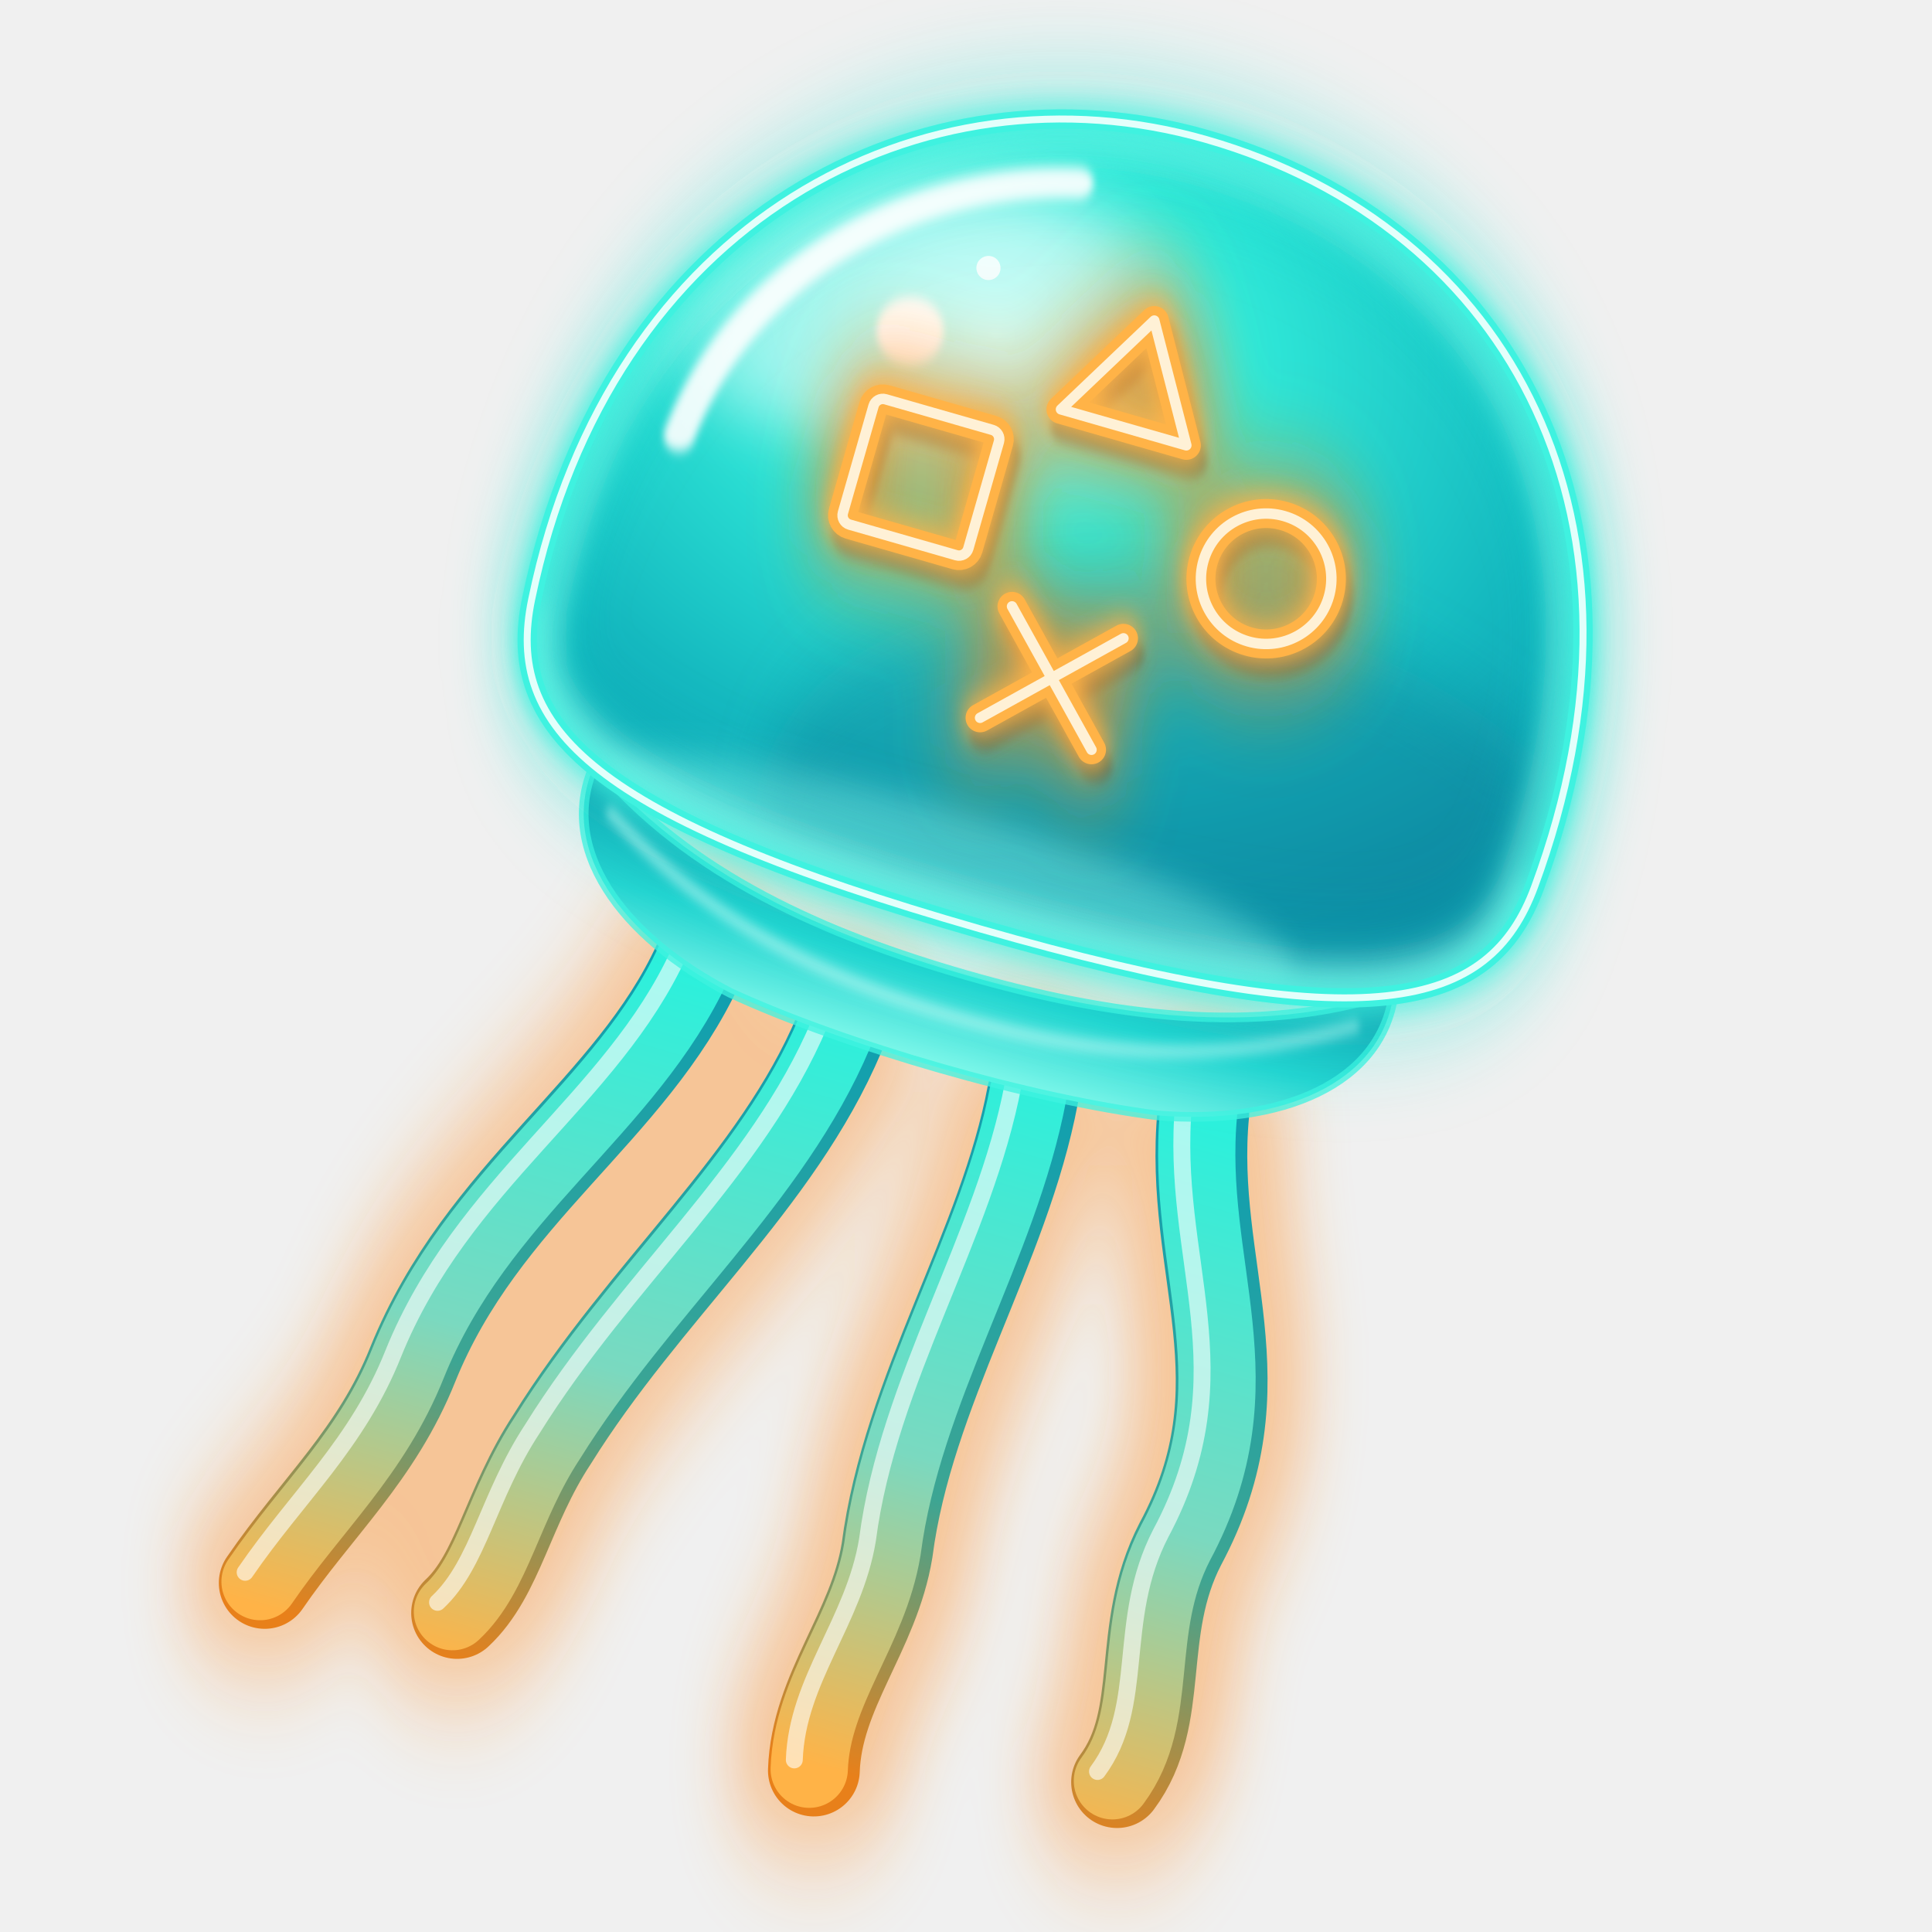
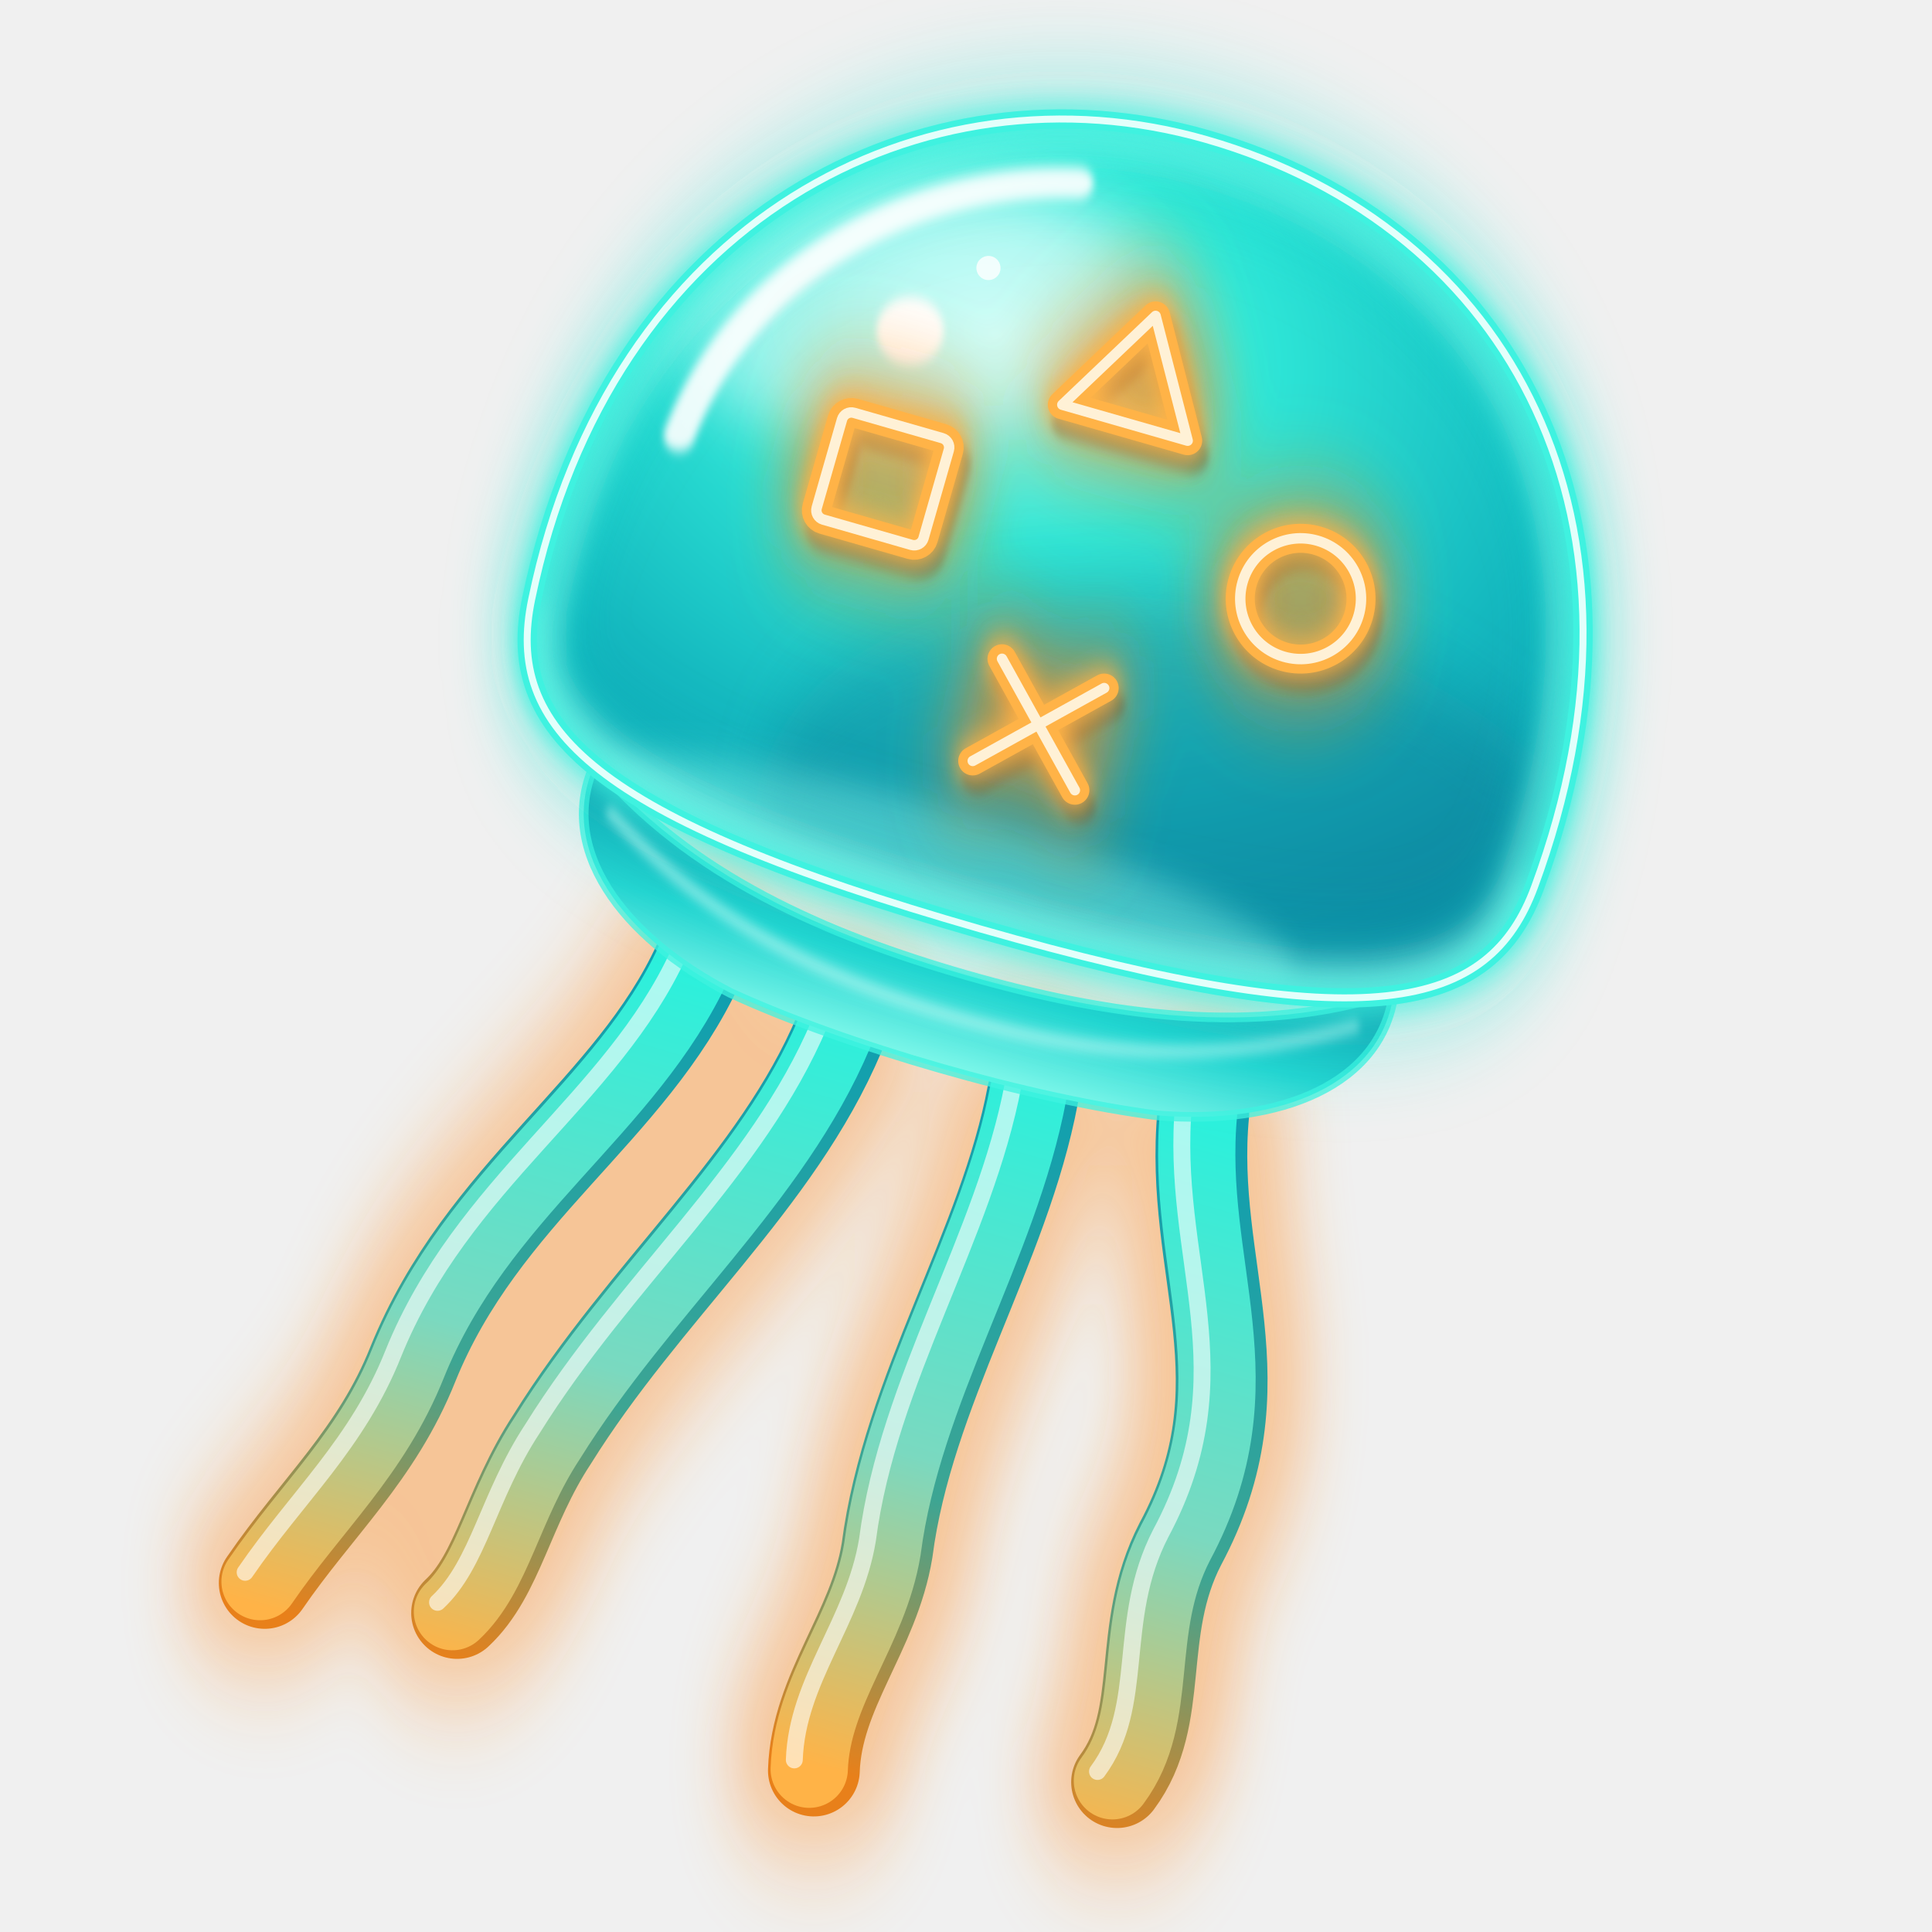
<svg xmlns="http://www.w3.org/2000/svg" viewBox="-400 -300 800 800" width="800" height="800">
  <defs>
    <linearGradient id="bg" x1="0" y1="0" x2="0.35" y2="1">
      <stop offset="0" stop-color="#0b3a52" />
      <stop offset="0.5" stop-color="#06213a" />
      <stop offset="1" stop-color="#020a18" />
    </linearGradient>
    <radialGradient id="halo" cx="0.5" cy="0.4" r="0.5">
      <stop offset="0" stop-color="#19e6d2" stop-opacity="0.32" />
      <stop offset="0.6" stop-color="#19e6d2" stop-opacity="0.07" />
      <stop offset="1" stop-color="#19e6d2" stop-opacity="0" />
    </radialGradient>
    <linearGradient id="wave1" x1="0" y1="0" x2="0" y2="1">
      <stop offset="0" stop-color="#27f0da" stop-opacity="0.26" />
      <stop offset="1" stop-color="#0a5a6a" stop-opacity="0.03" />
    </linearGradient>
    <linearGradient id="wave2" x1="0" y1="0" x2="0" y2="1">
      <stop offset="0" stop-color="#ff9a3d" stop-opacity="0.16" />
      <stop offset="1" stop-color="#0a3a6a" stop-opacity="0.02" />
    </linearGradient>
    <clipPath id="tile">
      <rect x="100" y="100" width="824" height="824" rx="185" />
    </clipPath>
    <clipPath id="domeClip">
      <path d="M-216 8 C-228 -152 -122 -252 0 -252 C132 -252 228 -152 216 8 C212 62 168 88 0 88 C-168 88 -212 62 -216 8 Z" />
    </clipPath>
    <radialGradient id="body" cx="0.36" cy="0.3" r="0.82">
      <stop offset="0" stop-color="#9ffcf2" />
      <stop offset="0.3" stop-color="#2fe8d8" />
      <stop offset="0.66" stop-color="#14b8bf" />
      <stop offset="1" stop-color="#0a8aa6" />
    </radialGradient>
    <linearGradient id="skirt" x1="0" y1="0" x2="0" y2="1">
      <stop offset="0" stop-color="#0f8fa8" />
      <stop offset="0.55" stop-color="#25d3d0" />
      <stop offset="1" stop-color="#7ff8ea" />
    </linearGradient>
    <linearGradient id="tent" gradientUnits="userSpaceOnUse" x1="0" y1="140" x2="0" y2="440">
      <stop offset="0" stop-color="#2cf0dc" />
      <stop offset="0.55" stop-color="#7ad9c0" />
      <stop offset="1" stop-color="#ffb347" />
    </linearGradient>
    <linearGradient id="tentShade" gradientUnits="userSpaceOnUse" x1="0" y1="140" x2="0" y2="440">
      <stop offset="0" stop-color="#0f9fb0" />
      <stop offset="0.6" stop-color="#3da593" />
      <stop offset="1" stop-color="#e8801a" />
    </linearGradient>
    <radialGradient id="floor" cx="0.5" cy="0.5" r="0.5">
      <stop offset="0" stop-color="#000" stop-opacity="0.45" />
      <stop offset="1" stop-color="#000" stop-opacity="0" />
    </radialGradient>
    <filter id="glowBig" x="-40%" y="-40%" width="180%" height="180%">
      <feGaussianBlur stdDeviation="17" />
    </filter>
    <filter id="glowSmall" x="-40%" y="-40%" width="180%" height="180%">
      <feGaussianBlur stdDeviation="5" />
    </filter>
    <filter id="soft" x="-20%" y="-20%" width="140%" height="140%">
      <feGaussianBlur stdDeviation="2" />
    </filter>
    <filter id="blur6" x="-50%" y="-50%" width="200%" height="200%">
      <feGaussianBlur stdDeviation="6" />
    </filter>
    <filter id="blur14" x="-50%" y="-50%" width="200%" height="200%">
      <feGaussianBlur stdDeviation="14" />
    </filter>
  </defs>
  <g transform="translate(30 0) rotate(16)">
    <g fill="none" stroke-linecap="round" stroke-linejoin="round">
      <g stroke="#ff8a1f" stroke-width="72" opacity="0.42" filter="url(#glowBig)">
        <path d="M-108 134 C-118 200 -168 250 -176 326 C-180 366 -198 394 -210 430" />
        <path d="M-44 146 C-52 212 -92 270 -112 340 C-122 372 -118 400 -130 420" />
        <path d="M40 148 C46 212 24 280 34 346 C38 380 22 410 30 442" />
        <path d="M110 136 C122 200 166 236 150 310 C142 350 164 380 152 412" />
      </g>
      <g stroke="url(#tentShade)" stroke-width="38">
        <path d="M-108 134 C-118 200 -168 250 -176 326 C-180 366 -198 394 -210 430" />
        <path d="M-44 146 C-52 212 -92 270 -112 340 C-122 372 -118 400 -130 420" />
        <path d="M40 148 C46 212 24 280 34 346 C38 380 22 410 30 442" />
        <path d="M110 136 C122 200 166 236 150 310 C142 350 164 380 152 412" />
      </g>
      <g stroke="url(#tent)" stroke-width="32" transform="translate(-2 0)">
        <path d="M-108 134 C-118 200 -168 250 -176 326 C-180 366 -198 394 -210 430" />
        <path d="M-44 146 C-52 212 -92 270 -112 340 C-122 372 -118 400 -130 420" />
        <path d="M40 148 C46 212 24 280 34 346 C38 380 22 410 30 442" />
        <path d="M110 136 C122 200 166 236 150 310 C142 350 164 380 152 412" />
      </g>
      <g stroke="#ffffff" stroke-opacity="0.6" stroke-width="7" transform="translate(-9 -2)">
        <path d="M-108 134 C-118 200 -168 250 -176 326 C-180 366 -198 394 -210 430" />
        <path d="M-44 146 C-52 212 -92 270 -112 340 C-122 372 -118 400 -130 420" />
        <path d="M40 148 C46 212 24 280 34 346 C38 380 22 410 30 442" />
        <path d="M110 136 C122 200 166 236 150 310 C142 350 164 380 152 412" />
      </g>
    </g>
    <path d="M-172 66 C-122 100 -60 108 0 108 C60 108 122 100 172 66 C178 104 142 132 92 142 C40 150 -40 150 -92 142 C-142 132 -178 104 -172 66 Z" fill="url(#skirt)" />
    <path d="M-160 84 C-110 116 -56 126 0 126 C56 126 110 116 160 84" fill="none" stroke="#e3fffb" stroke-opacity="0.55" stroke-width="5" stroke-linecap="round" filter="url(#soft)" />
    <path d="M-172 66 C-122 100 -60 108 0 108 C60 108 122 100 172 66 C178 104 142 132 92 142 C40 150 -40 150 -92 142 C-142 132 -178 104 -172 66 Z" fill="none" stroke="#3ff2e0" stroke-width="4" stroke-opacity="0.75" />
    <path d="M-216 8 C-228 -152 -122 -252 0 -252 C132 -252 228 -152 216 8 C212 62 168 88 0 88 C-168 88 -212 62 -216 8 Z" fill="url(#body)" />
    <g clip-path="url(#domeClip)">
      <ellipse cx="86" cy="52" rx="190" ry="120" fill="#0a6a8a" opacity="0.32" filter="url(#blur14)" />
      <ellipse cx="-20" cy="70" rx="150" ry="26" fill="#9ffcf0" opacity="0.4" filter="url(#blur6)" />
      <path d="M-216 8 C-228 -152 -122 -252 0 -252 C132 -252 228 -152 216 8 C212 62 168 88 0 88 C-168 88 -212 62 -216 8 Z" fill="none" stroke="#9ffcf0" stroke-width="30" opacity="0.5" filter="url(#blur6)" />
      <path d="M-216 8 C-212 62 -168 88 0 88 C168 88 212 62 216 8" fill="none" stroke="#c9fff8" stroke-width="12" opacity="0.7" filter="url(#blur6)" />
      <ellipse cx="-96" cy="-150" rx="96" ry="52" fill="#fff" opacity="0.5" filter="url(#blur14)" transform="rotate(-24 -96 -150)" />
    </g>
    <g fill="none" stroke-linecap="round" stroke-linejoin="round">
      <g stroke="#19e6d2" stroke-width="19.2" opacity="0.64" filter="url(#glowBig)">
        <path d="M-216 8 C-228 -152 -122 -252 0 -252 C132 -252 228 -152 216 8 C212 62 168 88 0 88 C-168 88 -212 62 -216 8 Z" />
      </g>
      <g stroke="#3ff2e0" stroke-width="9.6" filter="url(#glowSmall)">
        <path d="M-216 8 C-228 -152 -122 -252 0 -252 C132 -252 228 -152 216 8 C212 62 168 88 0 88 C-168 88 -212 62 -216 8 Z" />
      </g>
      <g stroke="#3ff2e0" stroke-width="8">
        <path d="M-216 8 C-228 -152 -122 -252 0 -252 C132 -252 228 -152 216 8 C212 62 168 88 0 88 C-168 88 -212 62 -216 8 Z" />
      </g>
      <g stroke="#e3fffb" stroke-width="2.88">
        <path d="M-216 8 C-228 -152 -122 -252 0 -252 C132 -252 228 -152 216 8 C212 62 168 88 0 88 C-168 88 -212 62 -216 8 Z" />
      </g>
    </g>
    <path d="M-176 -74 C-170 -148 -112 -204 -46 -220" fill="none" stroke="#fff" stroke-opacity="0.9" stroke-width="13" stroke-linecap="round" filter="url(#soft)" />
    <circle cx="-96" cy="-142" r="14" fill="#fff" filter="url(#soft)" />
    <circle cx="-72" cy="-176" r="5" fill="#fff" opacity="0.8" />
    <g transform="translate(4 6)" opacity="0.5" stroke="#04384f" stroke-width="13" filter="url(#soft)">
      <g fill="none" stroke-linecap="round" stroke-linejoin="round">
-         <path d="M-27 -128 L0 -174 L27 -128 Z" />
-         <circle cx="74" cy="-84" r="27" />
-         <path d="M-24 -44 l48 48 M24 -44 l-48 48" />
-         <rect x="-102" y="-112" width="54" height="54" rx="4" />
+         <path d="M-27 -156 L0 -202 L27 -156 Z" transform="translate(0 26)" />
+         <circle cx="90" cy="-80" r="25" />
+         <path d="M-22 -14 l44 44 M22 -14 l-44 44" transform="translate(0 -8)" />
+         <rect x="-113" y="-103" width="46" height="46" rx="4" />
      </g>
    </g>
    <g fill="none" stroke-linecap="round" stroke-linejoin="round">
      <g stroke="#ff8a1f" stroke-width="28.8" opacity="0.8" filter="url(#glowBig)">
        <g fill="none" stroke-linecap="round" stroke-linejoin="round">
-           <path d="M-27 -128 L0 -174 L27 -128 Z" />
-           <circle cx="74" cy="-84" r="27" />
-           <path d="M-24 -44 l48 48 M24 -44 l-48 48" />
-           <rect x="-102" y="-112" width="54" height="54" rx="4" />
+           <path d="M-27 -156 L0 -202 L27 -156 Z" transform="translate(0 26)" />
+           <circle cx="90" cy="-80" r="25" />
+           <path d="M-22 -14 l44 44 M22 -14 l-44 44" transform="translate(0 -8)" />
+           <rect x="-113" y="-103" width="46" height="46" rx="4" />
        </g>
      </g>
      <g stroke="#ffb347" stroke-width="14.4" filter="url(#glowSmall)">
        <g fill="none" stroke-linecap="round" stroke-linejoin="round">
-           <path d="M-27 -128 L0 -174 L27 -128 Z" />
-           <circle cx="74" cy="-84" r="27" />
-           <path d="M-24 -44 l48 48 M24 -44 l-48 48" />
-           <rect x="-102" y="-112" width="54" height="54" rx="4" />
+           <path d="M-27 -156 L0 -202 L27 -156 Z" transform="translate(0 26)" />
+           <circle cx="90" cy="-80" r="25" />
+           <path d="M-22 -14 l44 44 M22 -14 l-44 44" transform="translate(0 -8)" />
+           <rect x="-113" y="-103" width="46" height="46" rx="4" />
        </g>
      </g>
      <g stroke="#ffb347" stroke-width="12">
        <g fill="none" stroke-linecap="round" stroke-linejoin="round">
-           <path d="M-27 -128 L0 -174 L27 -128 Z" />
-           <circle cx="74" cy="-84" r="27" />
-           <path d="M-24 -44 l48 48 M24 -44 l-48 48" />
-           <rect x="-102" y="-112" width="54" height="54" rx="4" />
+           <path d="M-27 -156 L0 -202 L27 -156 Z" transform="translate(0 26)" />
+           <circle cx="90" cy="-80" r="25" />
+           <path d="M-22 -14 l44 44 M22 -14 l-44 44" transform="translate(0 -8)" />
+           <rect x="-113" y="-103" width="46" height="46" rx="4" />
        </g>
      </g>
      <g stroke="#fff1d6" stroke-width="4.32">
        <g fill="none" stroke-linecap="round" stroke-linejoin="round">
-           <path d="M-27 -128 L0 -174 L27 -128 Z" />
-           <circle cx="74" cy="-84" r="27" />
-           <path d="M-24 -44 l48 48 M24 -44 l-48 48" />
-           <rect x="-102" y="-112" width="54" height="54" rx="4" />
+           <path d="M-27 -156 L0 -202 L27 -156 Z" transform="translate(0 26)" />
+           <circle cx="90" cy="-80" r="25" />
+           <path d="M-22 -14 l44 44 M22 -14 l-44 44" transform="translate(0 -8)" />
+           <rect x="-113" y="-103" width="46" height="46" rx="4" />
        </g>
      </g>
    </g>
  </g>
</svg>
